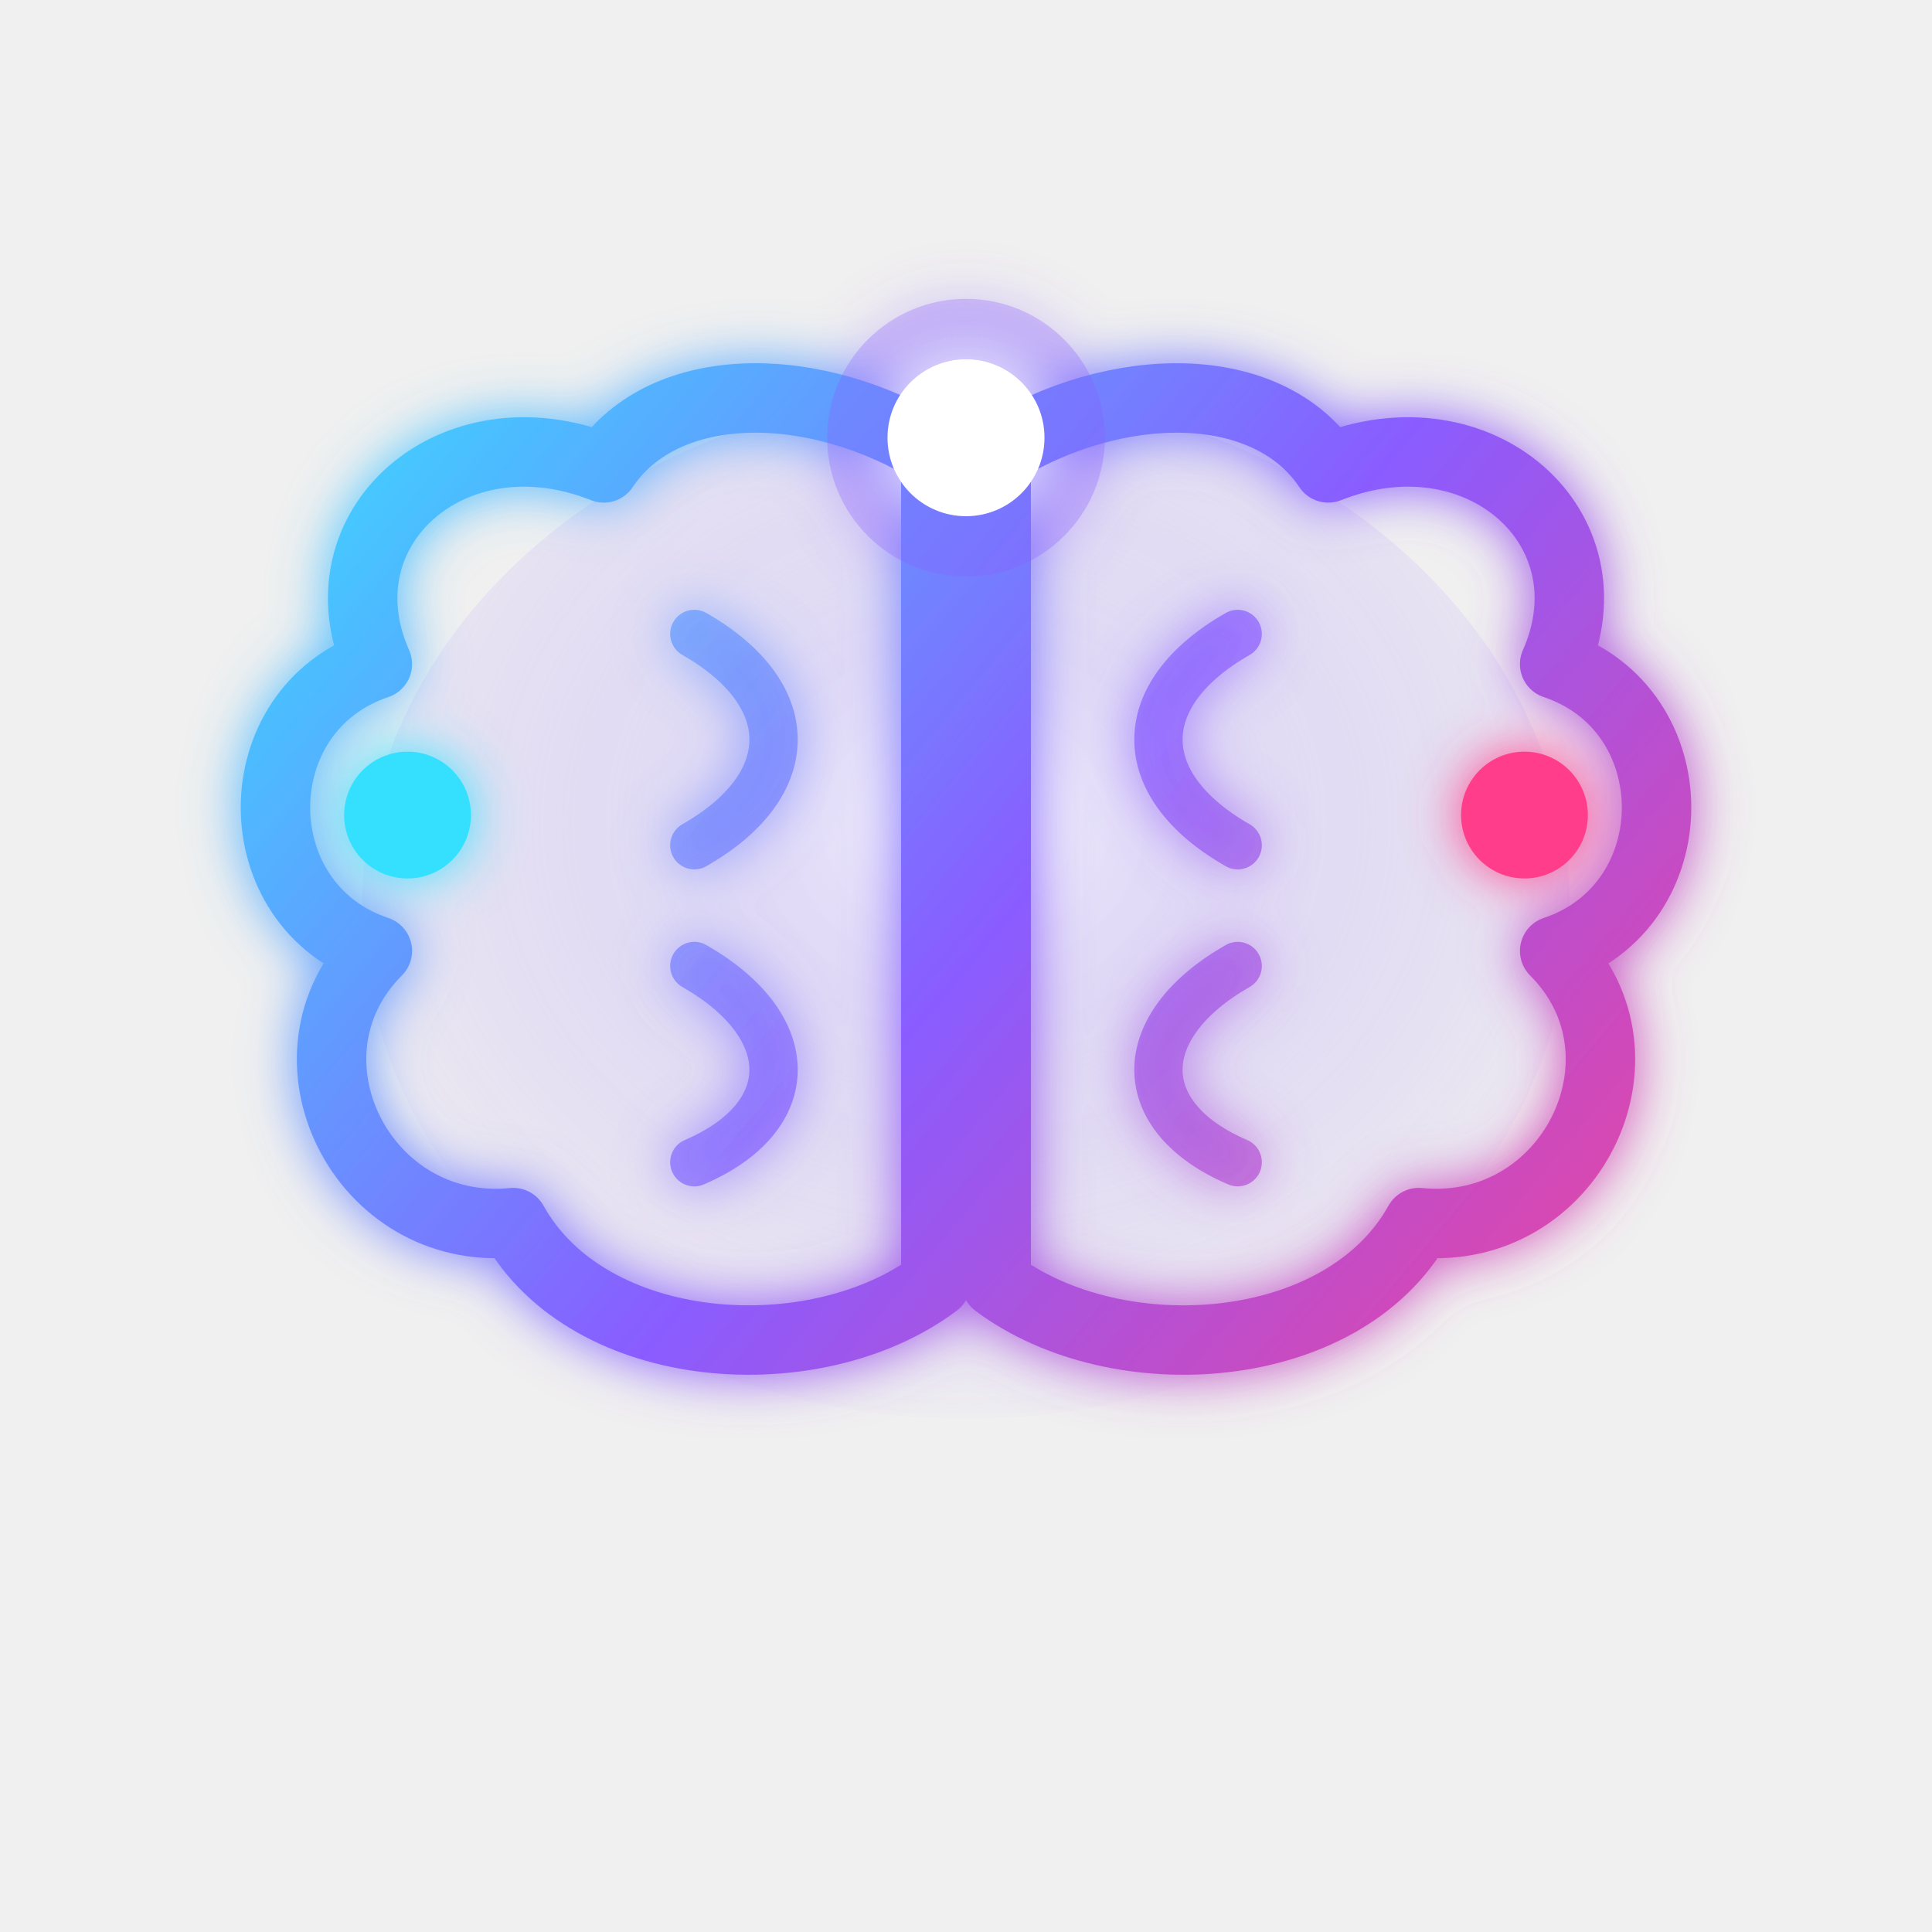
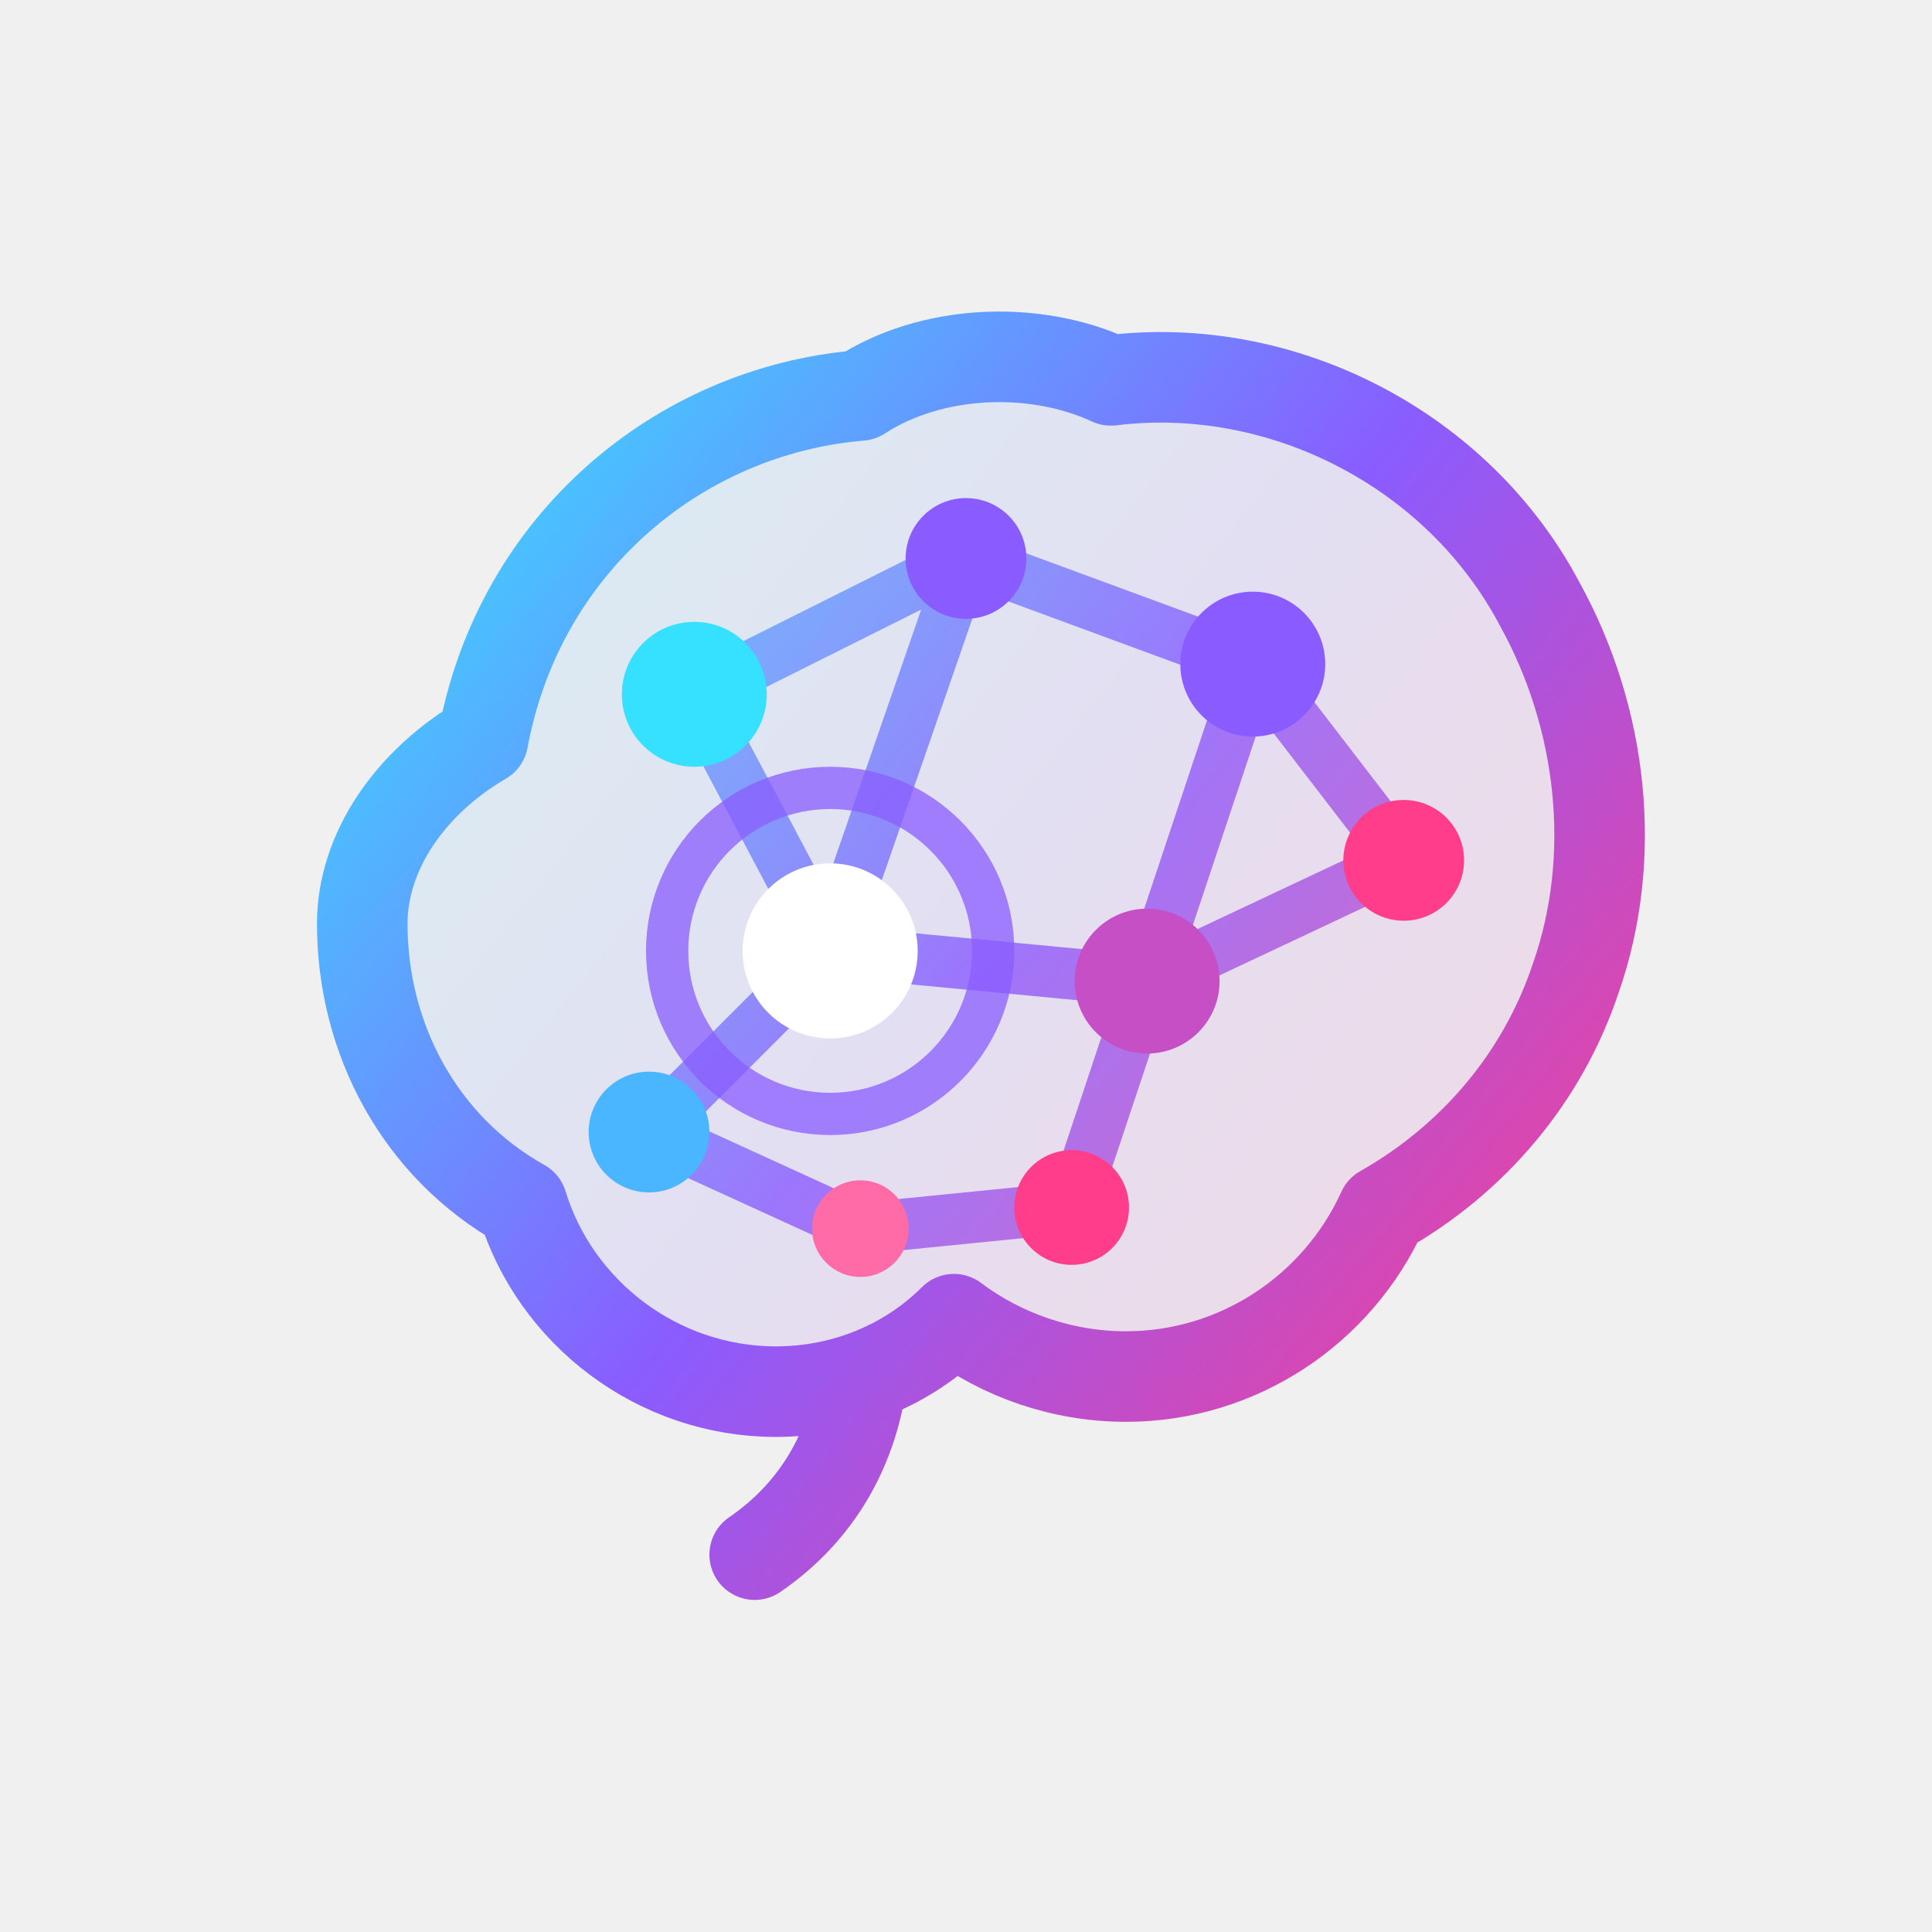
- <svg xmlns="http://www.w3.org/2000/svg" viewBox="0 0 64 64" fill="none" role="img" aria-label="Apex brain mark">
+ <svg xmlns="http://www.w3.org/2000/svg" viewBox="0 0 64 64" fill="none">
  <defs>
-     <linearGradient id="apexGrad" x1="8" y1="12" x2="56" y2="52" gradientUnits="userSpaceOnUse">
+     <linearGradient id="g" x1="12" y1="14" x2="54" y2="48" gradientUnits="userSpaceOnUse">
      <stop offset="0" stop-color="#36e0ff" />
-       <stop offset="0.5" stop-color="#8a5cff" />
+       <stop offset=".5" stop-color="#8a5cff" />
      <stop offset="1" stop-color="#ff3d8b" />
    </linearGradient>
-     <radialGradient id="apexCore" cx="0.5" cy="0.42" r="0.6">
-       <stop offset="0" stop-color="#ffffff" stop-opacity="0.85" />
-       <stop offset="0.4" stop-color="#b9a6ff" stop-opacity="0.28" />
-       <stop offset="1" stop-color="#8a5cff" stop-opacity="0" />
-     </radialGradient>
-     <filter id="apexGlow" x="-35%" y="-35%" width="170%" height="170%">
-       <feGaussianBlur stdDeviation="0.9" result="b" />
-       <feMerge>
-         <feMergeNode in="b" />
-         <feMergeNode in="SourceGraphic" />
-       </feMerge>
-     </filter>
+     <linearGradient id="gf" x1="14" y1="16" x2="52" y2="46" gradientUnits="userSpaceOnUse">
+       <stop offset="0" stop-color="#36e0ff" stop-opacity=".12" />
+       <stop offset=".5" stop-color="#8a5cff" stop-opacity=".12" />
+       <stop offset="1" stop-color="#ff3d8b" stop-opacity=".12" />
+     </linearGradient>
  </defs>
-   <ellipse cx="32" cy="30" rx="20" ry="17" fill="url(#apexCore)" />
-   <g filter="url(#apexGlow)">
-     <path d="M31 15 C27 12.5 22 12.5 20 15.5 C15 13.5 10.5 17.5 12.5 22 C8 23.5 8 30 12.5 31.5 C9 35 12 41 17 40.5 C19.5 45 27 45.5 31 42.5 Z" fill="none" stroke="url(#apexGrad)" stroke-width="2.3" stroke-linejoin="round" />
-     <path d="M33 15 C37 12.5 42 12.5 44 15.5 C49 13.5 53.5 17.5 51.5 22 C56 23.5 56 30 51.5 31.5 C55 35 52 41 47 40.5 C44.5 45 37 45.5 33 42.5 Z" fill="none" stroke="url(#apexGrad)" stroke-width="2.3" stroke-linejoin="round" />
-     <path d="M23 21 C26.5 23 26.5 26 23 28" fill="none" stroke="url(#apexGrad)" stroke-width="1.6" stroke-linecap="round" opacity="0.7" />
-     <path d="M23 32 C26.5 34 26.5 37 23 38.5" fill="none" stroke="url(#apexGrad)" stroke-width="1.6" stroke-linecap="round" opacity="0.7" />
-     <path d="M41 21 C37.5 23 37.5 26 41 28" fill="none" stroke="url(#apexGrad)" stroke-width="1.6" stroke-linecap="round" opacity="0.7" />
-     <path d="M41 32 C37.5 34 37.5 37 41 38.5" fill="none" stroke="url(#apexGrad)" stroke-width="1.6" stroke-linecap="round" opacity="0.7" />
-     <circle cx="32" cy="14.5" r="4.6" fill="#8a5cff" opacity="0.3" />
-     <circle cx="32" cy="14.5" r="2.6" fill="#ffffff" />
-     <circle cx="13.5" cy="27" r="2.1" fill="#36e0ff" />
-     <circle cx="50.5" cy="27" r="2.1" fill="#ff3d8b" />
+   <path d="M16 24.5     C17.2 18 22.5 13.6 28.5 13.1     C30.8 11.6 34.2 11.4 36.8 12.6     C42.5 11.9 48.3 14.9 51 20     C53.1 23.8 53.6 28.4 52.2 32.4     C51.1 35.7 48.8 38.4 45.8 40.1     C44.3 43.4 41 45.6 37.3 45.6     C35.2 45.6 33.2 44.9 31.6 43.7     C30.1 45.2 28 46.1 25.7 46.1     C21.8 46.1 18.4 43.5 17.3 39.9     C13.9 38 12 34.4 12 30.6     C12 28.2 13.6 25.9 16 24.5     Z" fill="url(#gf)" stroke="url(#g)" stroke-width="3" stroke-linejoin="round" stroke-linecap="round" />
+   <path d="M28.5 46 C28.1 48.3 26.9 50.2 25 51.5" stroke="url(#g)" stroke-width="3" stroke-linecap="round" />
+   <g stroke="url(#g)" stroke-width="1.7" stroke-linecap="round" opacity=".8">
+     <path d="M23 23 L32 18.5" />
+     <path d="M32 18.5 L41.5 22" />
+     <path d="M41.5 22 L46.5 28.5" />
+     <path d="M23 23 L27.5 31.5" />
+     <path d="M32 18.5 L27.5 31.5" />
+     <path d="M41.5 22 L38 32.5" />
+     <path d="M27.5 31.5 L38 32.5" />
+     <path d="M46.5 28.5 L38 32.5" />
+     <path d="M27.5 31.5 L21.5 37.5" />
+     <path d="M38 32.5 L35.5 40" />
+     <path d="M21.5 37.5 L28.5 40.7" />
+     <path d="M28.5 40.7 L35.5 40" />
  </g>
+   <circle cx="23" cy="23" r="2.4" fill="#36e0ff" />
+   <circle cx="32" cy="18.5" r="2" fill="#8a5cff" />
+   <circle cx="41.5" cy="22" r="2.4" fill="#8a5cff" />
+   <circle cx="46.5" cy="28.5" r="2" fill="#ff3d8b" />
+   <circle cx="38" cy="32.5" r="2.4" fill="#c74fc6" />
+   <circle cx="21.5" cy="37.5" r="2" fill="#49b6ff" />
+   <circle cx="35.5" cy="40" r="1.9" fill="#ff3d8b" />
+   <circle cx="28.5" cy="40.7" r="1.6" fill="#ff6ba6" />
+   <circle cx="27.5" cy="31.5" r="2.9" fill="#ffffff" />
+   <circle cx="27.5" cy="31.5" r="5.4" stroke="#8a5cff" stroke-width="1.4" opacity=".75" />
</svg>
